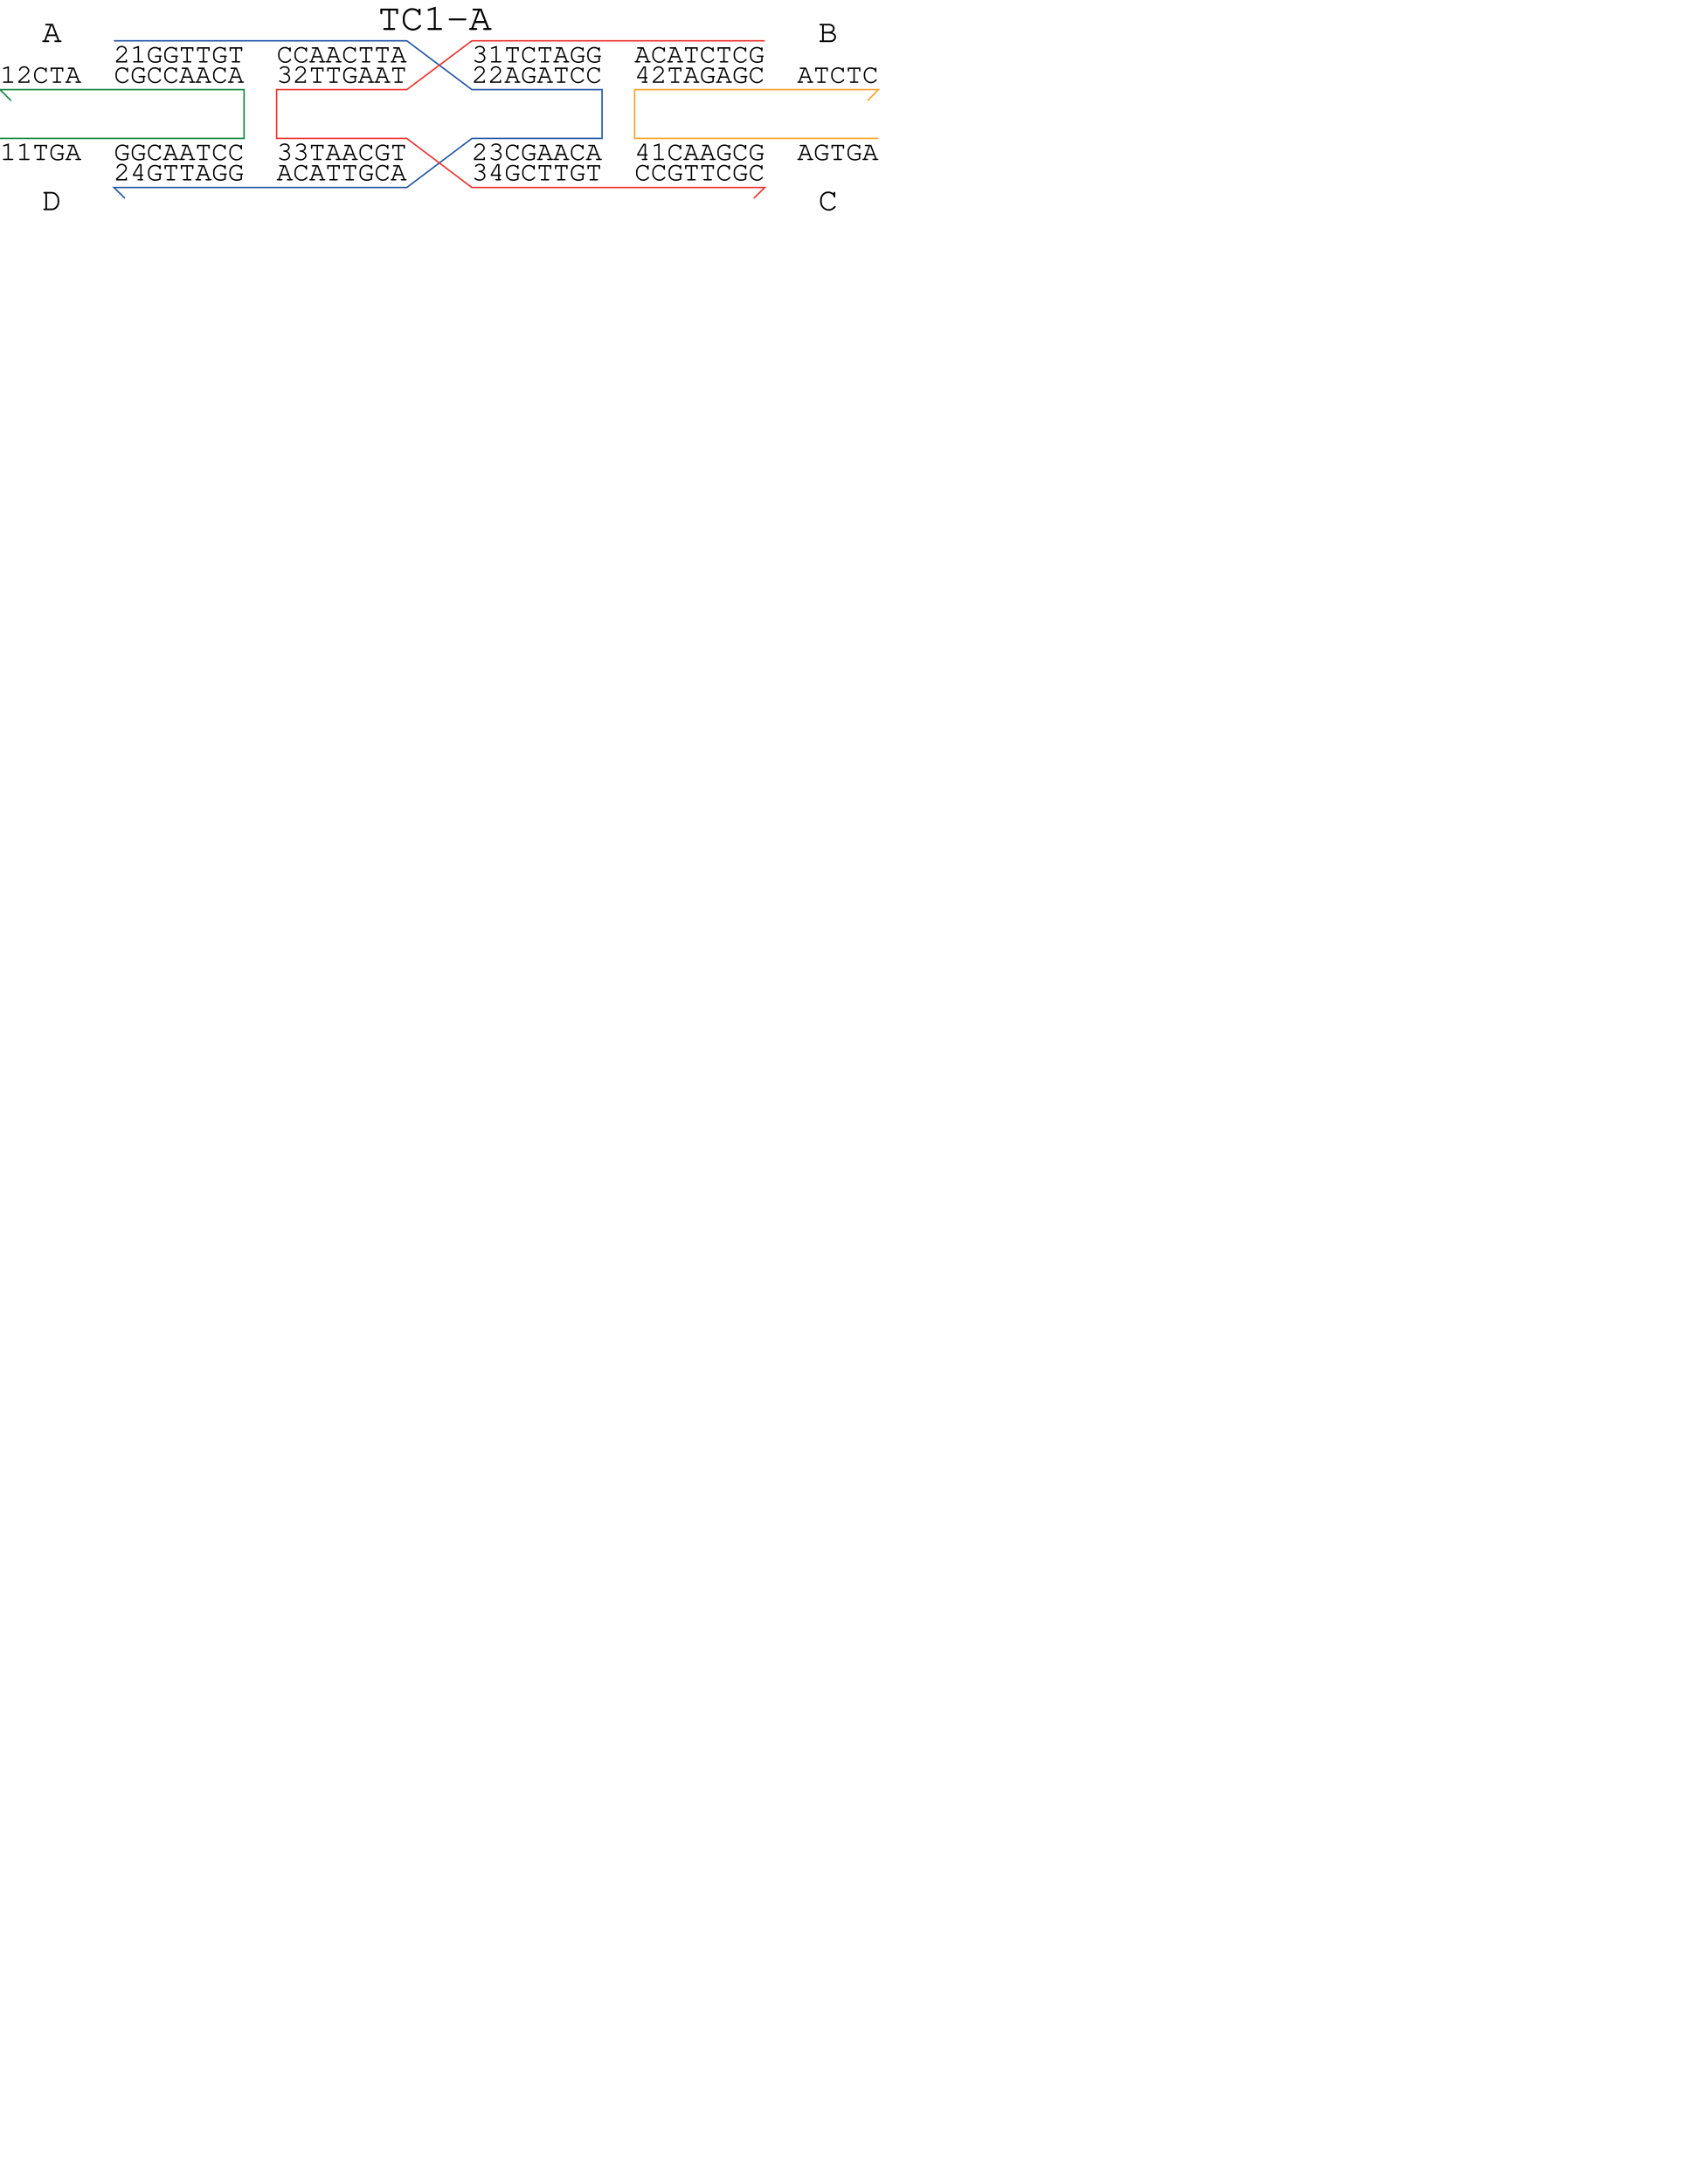
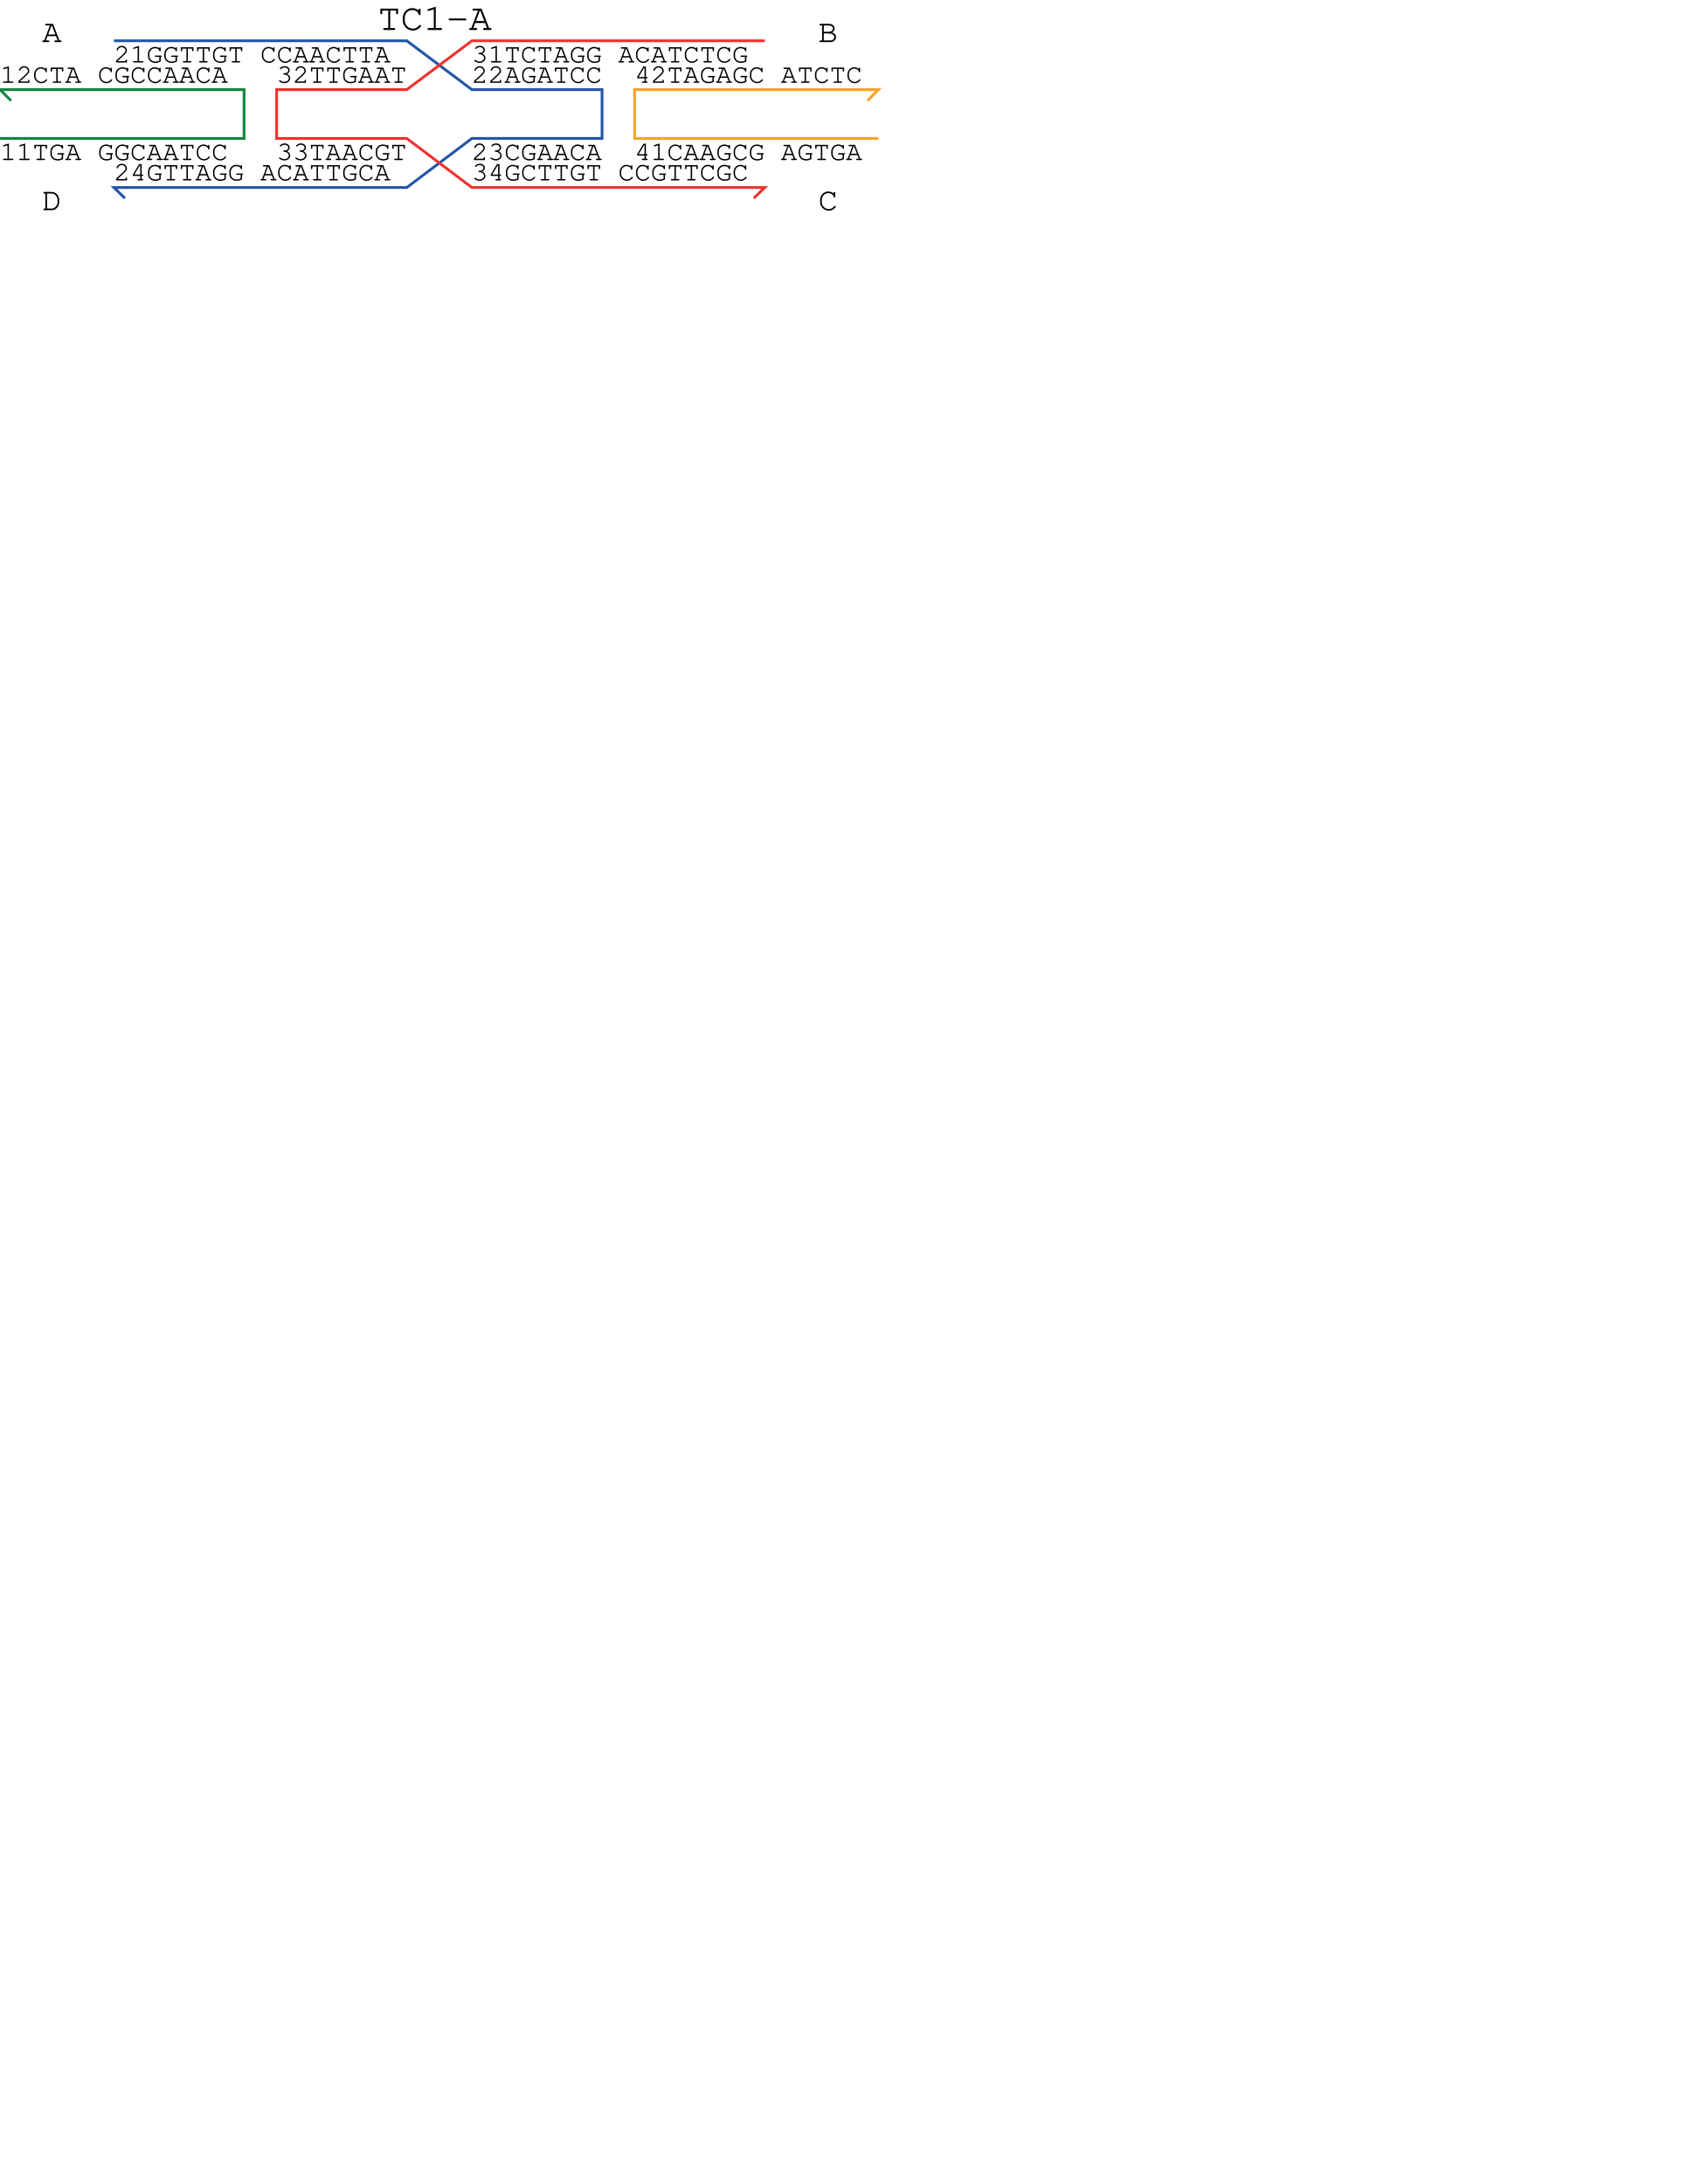
- <svg xmlns="http://www.w3.org/2000/svg" version="1.1" id="Layer_1" x="0px" y="0px" viewBox="0 0 612 792" enable-background="new 0 0 612 792" xml:space="preserve">
+ <svg xmlns="http://www.w3.org/2000/svg" version="1.1" id="Layer_1" x="0px" y="0px" viewBox="0 0 612 792" enable-background="new 0 0 612 792">
  <g>
-     <polyline fill="none" stroke="#118642" stroke-width="0.528" stroke-miterlimit="10" points="0,50.2 88.5,50.2 88.5,32.5 0,32.5    4,36.5  " />
-     <polyline fill="none" stroke="#2256A6" stroke-width="0.528" stroke-miterlimit="10" points="41.3,14.8 147.5,14.8 171.1,32.5    218.3,32.5 218.3,50.2 171.1,50.2 147.5,68 41.3,68 45.3,71.9  " />
-     <polyline fill="none" stroke="#EE322D" stroke-width="0.528" stroke-miterlimit="10" points="277.3,14.8 171.1,14.8 147.5,32.5    100.3,32.5 100.3,50.2 147.5,50.2 171.1,68 277.3,68 273.3,71.9  " />
-     <polyline fill="none" stroke="#FAA22B" stroke-width="0.528" stroke-miterlimit="10" points="318.5,50.2 230.1,50.2 230.1,32.5    318.5,32.5 314.6,36.5  " />
+     <polyline fill="none" stroke="#118642" stroke-miterlimit="10" points="0,50.2 88.5,50.2 88.5,32.5 0,32.5    4,36.5  " />
+     <polyline fill="none" stroke="#2256A6" stroke-miterlimit="10" points="41.3,14.8 147.5,14.8 171.1,32.5    218.3,32.5 218.3,50.2 171.1,50.2 147.5,68 41.3,68 45.3,71.9  " />
+     <polyline fill="none" stroke="#EE322D" stroke-miterlimit="10" points="277.3,14.8 171.1,14.8 147.5,32.5    100.3,32.5 100.3,50.2 147.5,50.2 171.1,68 277.3,68 273.3,71.9  " />
+     <polyline fill="none" stroke="#FAA22B" stroke-miterlimit="10" points="318.5,50.2 230.1,50.2 230.1,32.5    318.5,32.5 314.6,36.5  " />
    <text transform="matrix(1 0 0 1 1.226626e-02 58.05)" font-family="'Courier'" font-size="9.831">11TGA  GGCAATCC</text>
    <text transform="matrix(1 0 0 1 1.226626e-02 30.0363)" font-family="'Courier'" font-size="9.831">12CTA  CGCCAACA</text>
    <text transform="matrix(1 0 0 1 41.301 22.6592)" font-family="'Courier'" font-size="9.831">21GGTTGT  CCAACTTA</text>
    <text transform="matrix(1 0 0 1 171.0637 30.0363)" font-family="'Courier'" font-size="9.831">22AGATCC</text>
    <text transform="matrix(1 0 0 1 171.0637 58.05)" font-family="'Courier'" font-size="9.831">23CGAACA</text>
    <text transform="matrix(1 0 0 1 41.301 65.4225)" font-family="'Courier'" font-size="9.831">24GTTAGG  ACATTGCA</text>
    <text transform="matrix(1 0 0 1 171.0637 22.6592)" font-family="'Courier'" font-size="9.831">31TCTAGG  ACATCTCG</text>
    <text transform="matrix(1 0 0 1 100.2844 30.0363)" font-family="'Courier'" font-size="9.831">32TTGAAT</text>
    <text transform="matrix(1 0 0 1 100.2844 58.05)" font-family="'Courier'" font-size="9.831">33TAACGT</text>
    <text transform="matrix(1 0 0 1 171.0637 65.4225)" font-family="'Courier'" font-size="9.831">34GCTTGT  CCGTTCGC</text>
    <text transform="matrix(1 0 0 1 230.0499 58.05)" font-family="'Courier'" font-size="9.831">41CAAGCG  AGTGA</text>
    <text transform="matrix(1 0 0 1 230.0499 30.0363)" font-family="'Courier'" font-size="9.831">42TAGAGC  ATCTC</text>
    <text transform="matrix(1 0 0 1 15.277 15.2731)" font-family="'Courier'" font-size="11.797">A</text>
    <text transform="matrix(1 0 0 1 296.6819 15.2731)" font-family="'Courier'" font-size="11.797">B</text>
    <text transform="matrix(1 0 0 1 296.6819 76.2285)" font-family="'Courier'" font-size="11.797">C</text>
    <text transform="matrix(1 0 0 1 15.277 76.2285)" font-family="'Courier'" font-size="11.797">D</text>
    <text transform="matrix(1 0 0 1 136.99 10.8664)" font-family="'Courier'" font-size="13.763">TC1-A</text>
  </g>
</svg>
